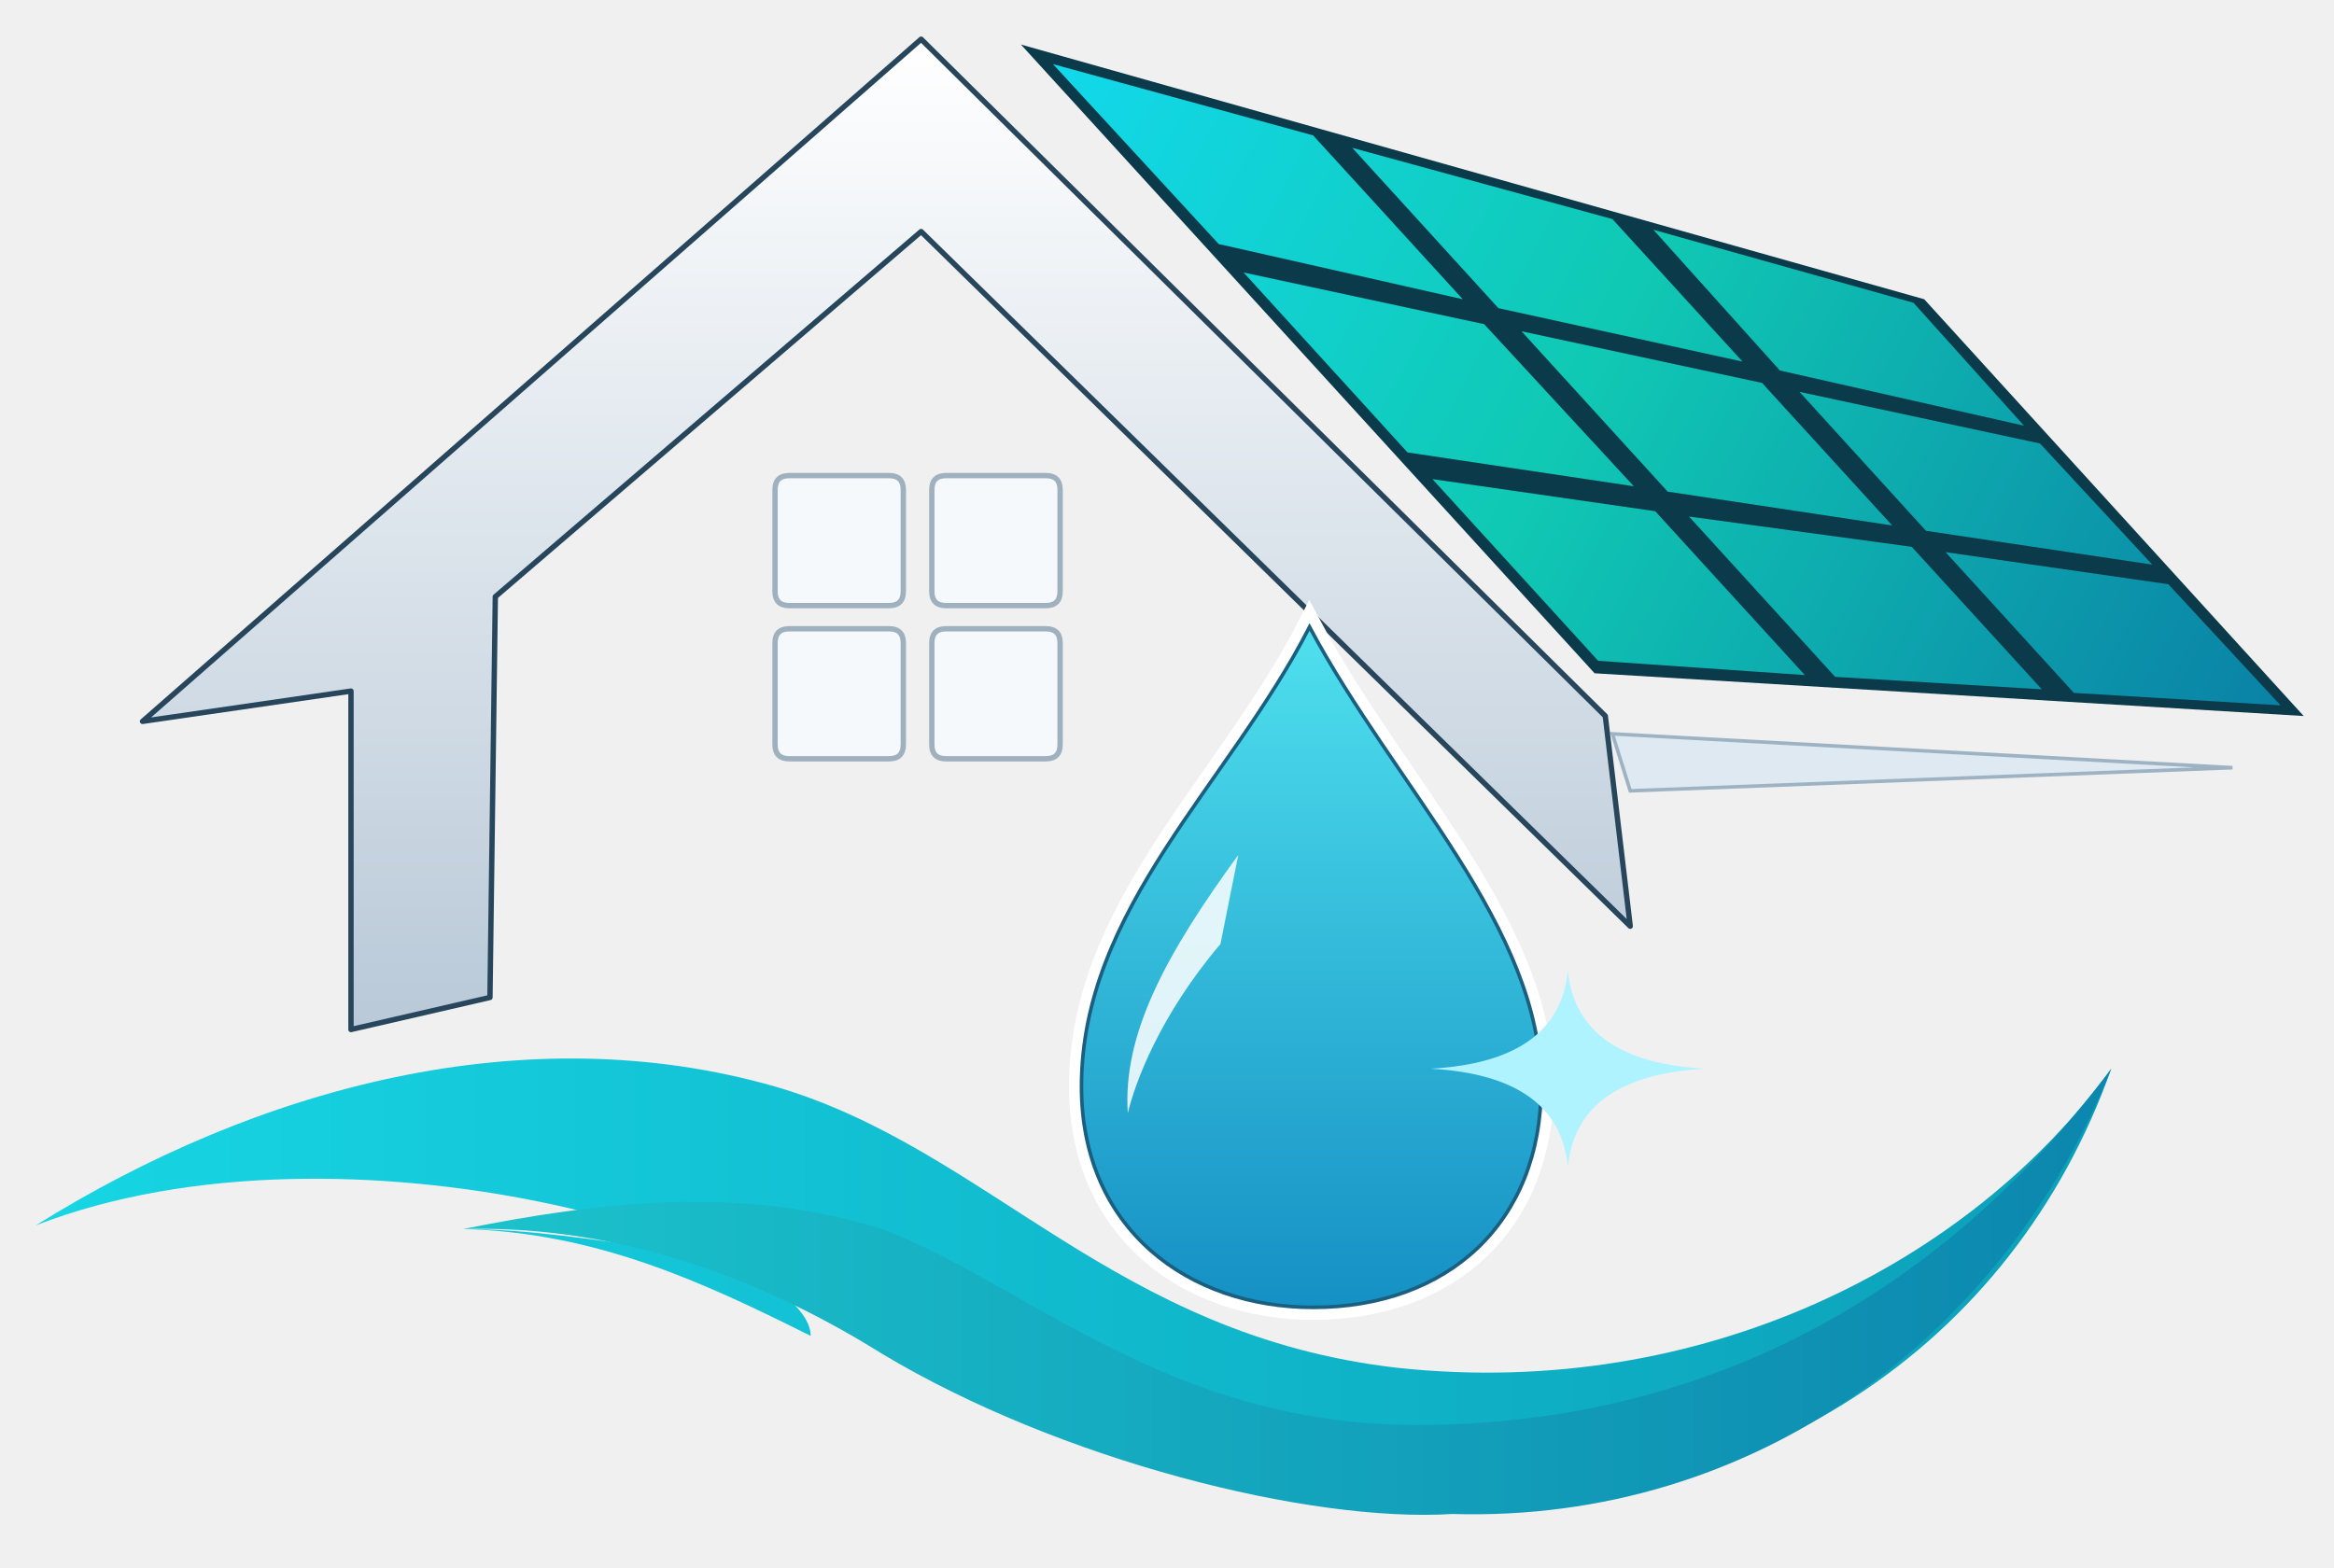
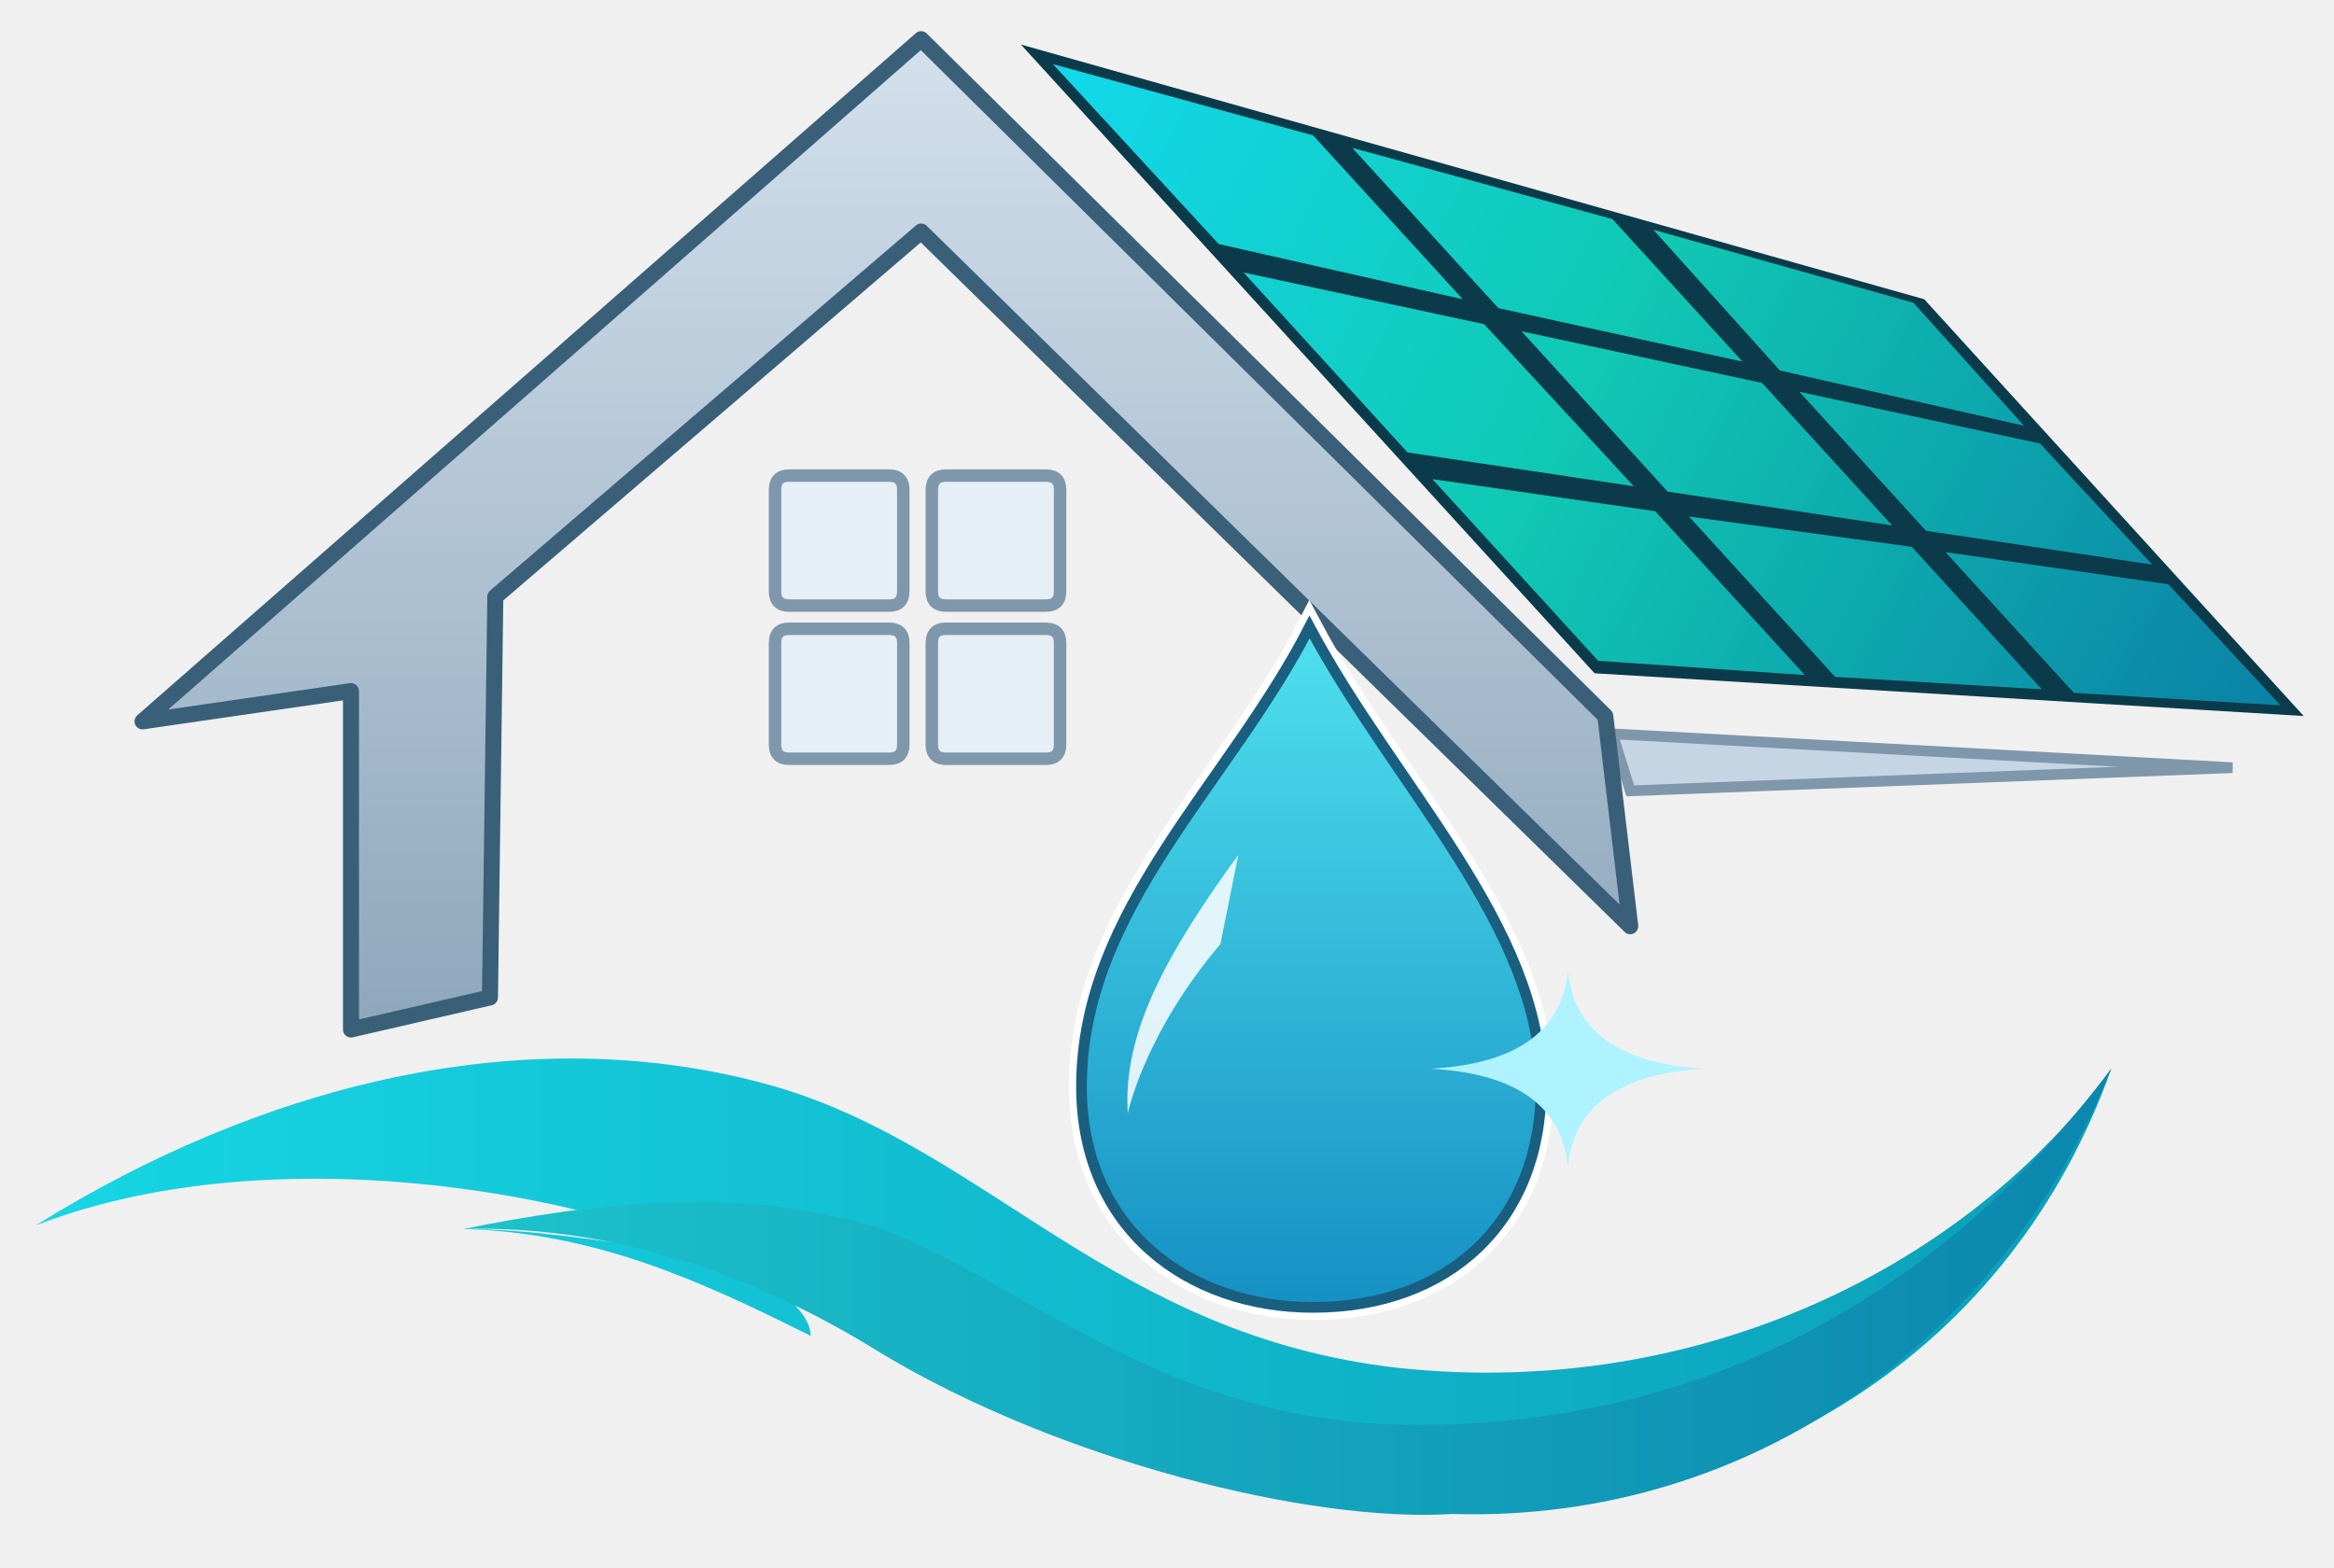
<svg xmlns="http://www.w3.org/2000/svg" viewBox="105 80 1310 880">
  <defs>
    <linearGradient id="hmp" gradientUnits="userSpaceOnUse" x1="678" y1="105" x2="1398" y2="482">
      <stop offset="0" stop-color="#12d9ee" />
      <stop offset=".45" stop-color="#10c9b4" />
      <stop offset="1" stop-color="#0a7fa6" />
    </linearGradient>
    <linearGradient id="hmh" x1="0" y1="0" x2="0" y2="1">
-       <stop offset="0" stop-color="#fff" />
-       <stop offset="1" stop-color="#b9c9d8" />
+       <stop offset="0" stop-color="#d3e0ec" />
+       <stop offset="1" stop-color="#8ea7bc" />
    </linearGradient>
    <linearGradient id="hmd" x1="0" y1="0" x2="0" y2="1">
      <stop offset="0" stop-color="#4fe0ee" />
      <stop offset="1" stop-color="#1590c4" />
    </linearGradient>
    <linearGradient id="hmw1" x1="0" y1="0" x2="1" y2="0">
      <stop offset="0" stop-color="#17d6e4" />
      <stop offset="1" stop-color="#0b9fb8" />
    </linearGradient>
    <linearGradient id="hmw2" x1="0" y1="0" x2="1" y2="0">
      <stop offset="0" stop-color="#1bc3cc" />
      <stop offset="1" stop-color="#0c86ae" />
    </linearGradient>
  </defs>
  <path d="M678,105 L1185,248 L1398,482 L1000,458 Z" fill="#0b3b4a" />
  <path d="M696,116 L842,156 L926,248 L789,217 Z M864,163 L1010,203 L1083,283 L946,253 Z M1033,209 L1179,250 L1241,319 L1104,288 Z M803,233 L938,262 L1022,353 L895,334 Z M959,266 L1094,295 L1167,375 L1041,356 Z M1115,300 L1250,329 L1313,397 L1186,378 Z M909,349 L1034,367 L1118,459 L1002,451 Z M1053,370 L1178,387 L1251,467 L1135,460 Z M1197,390 L1322,408 L1385,476 L1269,469 Z" fill="url(#hmp)" />
-   <path d="M1010,492 L1358,511 L1020,524 Z" fill="#dfe9f1" stroke="#9db3c4" stroke-width="2" />
-   <path d="M185,485 L622,102 L1006,482 L1020,600 L622,210 L383,415 L380,640 L302,658 L302,468 Z" fill="url(#hmh)" stroke="#27465c" stroke-width="3" stroke-linejoin="round" />
-   <path d="M548,347 H604 Q612,347 612,355 V412 Q612,420 604,420 H548 Q540,420 540,412 V355 Q540,347 548,347 Z M636,347 H692 Q700,347 700,355 V412 Q700,420 692,420 H636 Q628,420 628,412 V355 Q628,347 636,347 Z M548,433 H604 Q612,433 612,441 V498 Q612,506 604,506 H548 Q540,506 540,498 V441 Q540,433 548,433 Z M636,433 H692 Q700,433 700,441 V498 Q700,506 692,506 H636 Q628,506 628,498 V441 Q628,433 636,433 Z" fill="#f6f9fc" stroke="#9fb0bf" stroke-width="3" />
+   <path d="M1010,492 L1358,511 L1020,524 Z" fill="#c5d5e3" stroke="#7f97ab" stroke-width="6" />
+   <path d="M185,485 L622,102 L1006,482 L1020,600 L622,210 L383,415 L380,640 L302,658 L302,468 Z" fill="url(#hmh)" stroke="#3a6079" stroke-width="9" stroke-linejoin="round" />
+   <path d="M548,347 H604 Q612,347 612,355 V412 Q612,420 604,420 H548 Q540,420 540,412 V355 Q540,347 548,347 Z M636,347 H692 Q700,347 700,355 V412 Q700,420 692,420 H636 Q628,420 628,412 V355 Q628,347 636,347 Z M548,433 H604 Q612,433 612,441 V498 Q612,506 604,506 H548 Q540,506 540,498 V441 Q540,433 548,433 Z M636,433 H692 Q700,433 700,441 V498 Q700,506 692,506 H636 Q628,506 628,498 V441 Q628,433 636,433 Z" fill="#e6eef6" stroke="#7f97ab" stroke-width="7" />
  <path d="M840,432 C795,520 712,590 712,690 C712,770 772,814 842,814 C918,814 970,766 970,690 C970,600 888,522 840,432 Z" fill="#fff" stroke="#fff" stroke-width="14" />
-   <path d="M840,432 C795,520 712,590 712,690 C712,770 772,814 842,814 C918,814 970,766 970,690 C970,600 888,522 840,432 Z" fill="url(#hmd)" stroke="#1a5f80" stroke-width="2" />
+   <path d="M840,432 C795,520 712,590 712,690 C712,770 772,814 842,814 C918,814 970,766 970,690 C970,600 888,522 840,432 Z" fill="url(#hmd)" stroke="#1a5f80" stroke-width="6" />
  <path d="M800,560 C760,615 735,660 738,705 C742,688 756,650 790,610 Z" fill="#fff" opacity=".85" />
  <path d="M985,625 Q990,676 1062,680 Q990,684 985,735 Q980,684 908,680 Q980,676 985,625 Z" fill="#aef3ff" />
  <path d="M125,768 C250,690 400,650 540,690 C660,725 730,830 890,848 C1060,866 1210,790 1290,680 C1235,835 1090,935 900,926 C720,918 610,800 480,782 C440,776 400,770 365,770 C440,772 500,800 560,830 C560,780 300,700 125,768 Z" fill="url(#hmw1)" />
  <path d="M365,770 C440,768 520,790 600,840 C700,900 840,935 920,930 C1090,935 1230,830 1290,680 C1200,800 1070,880 900,880 C760,880 680,800 600,770 C520,745 440,755 365,770 Z" fill="url(#hmw2)" />
</svg>
